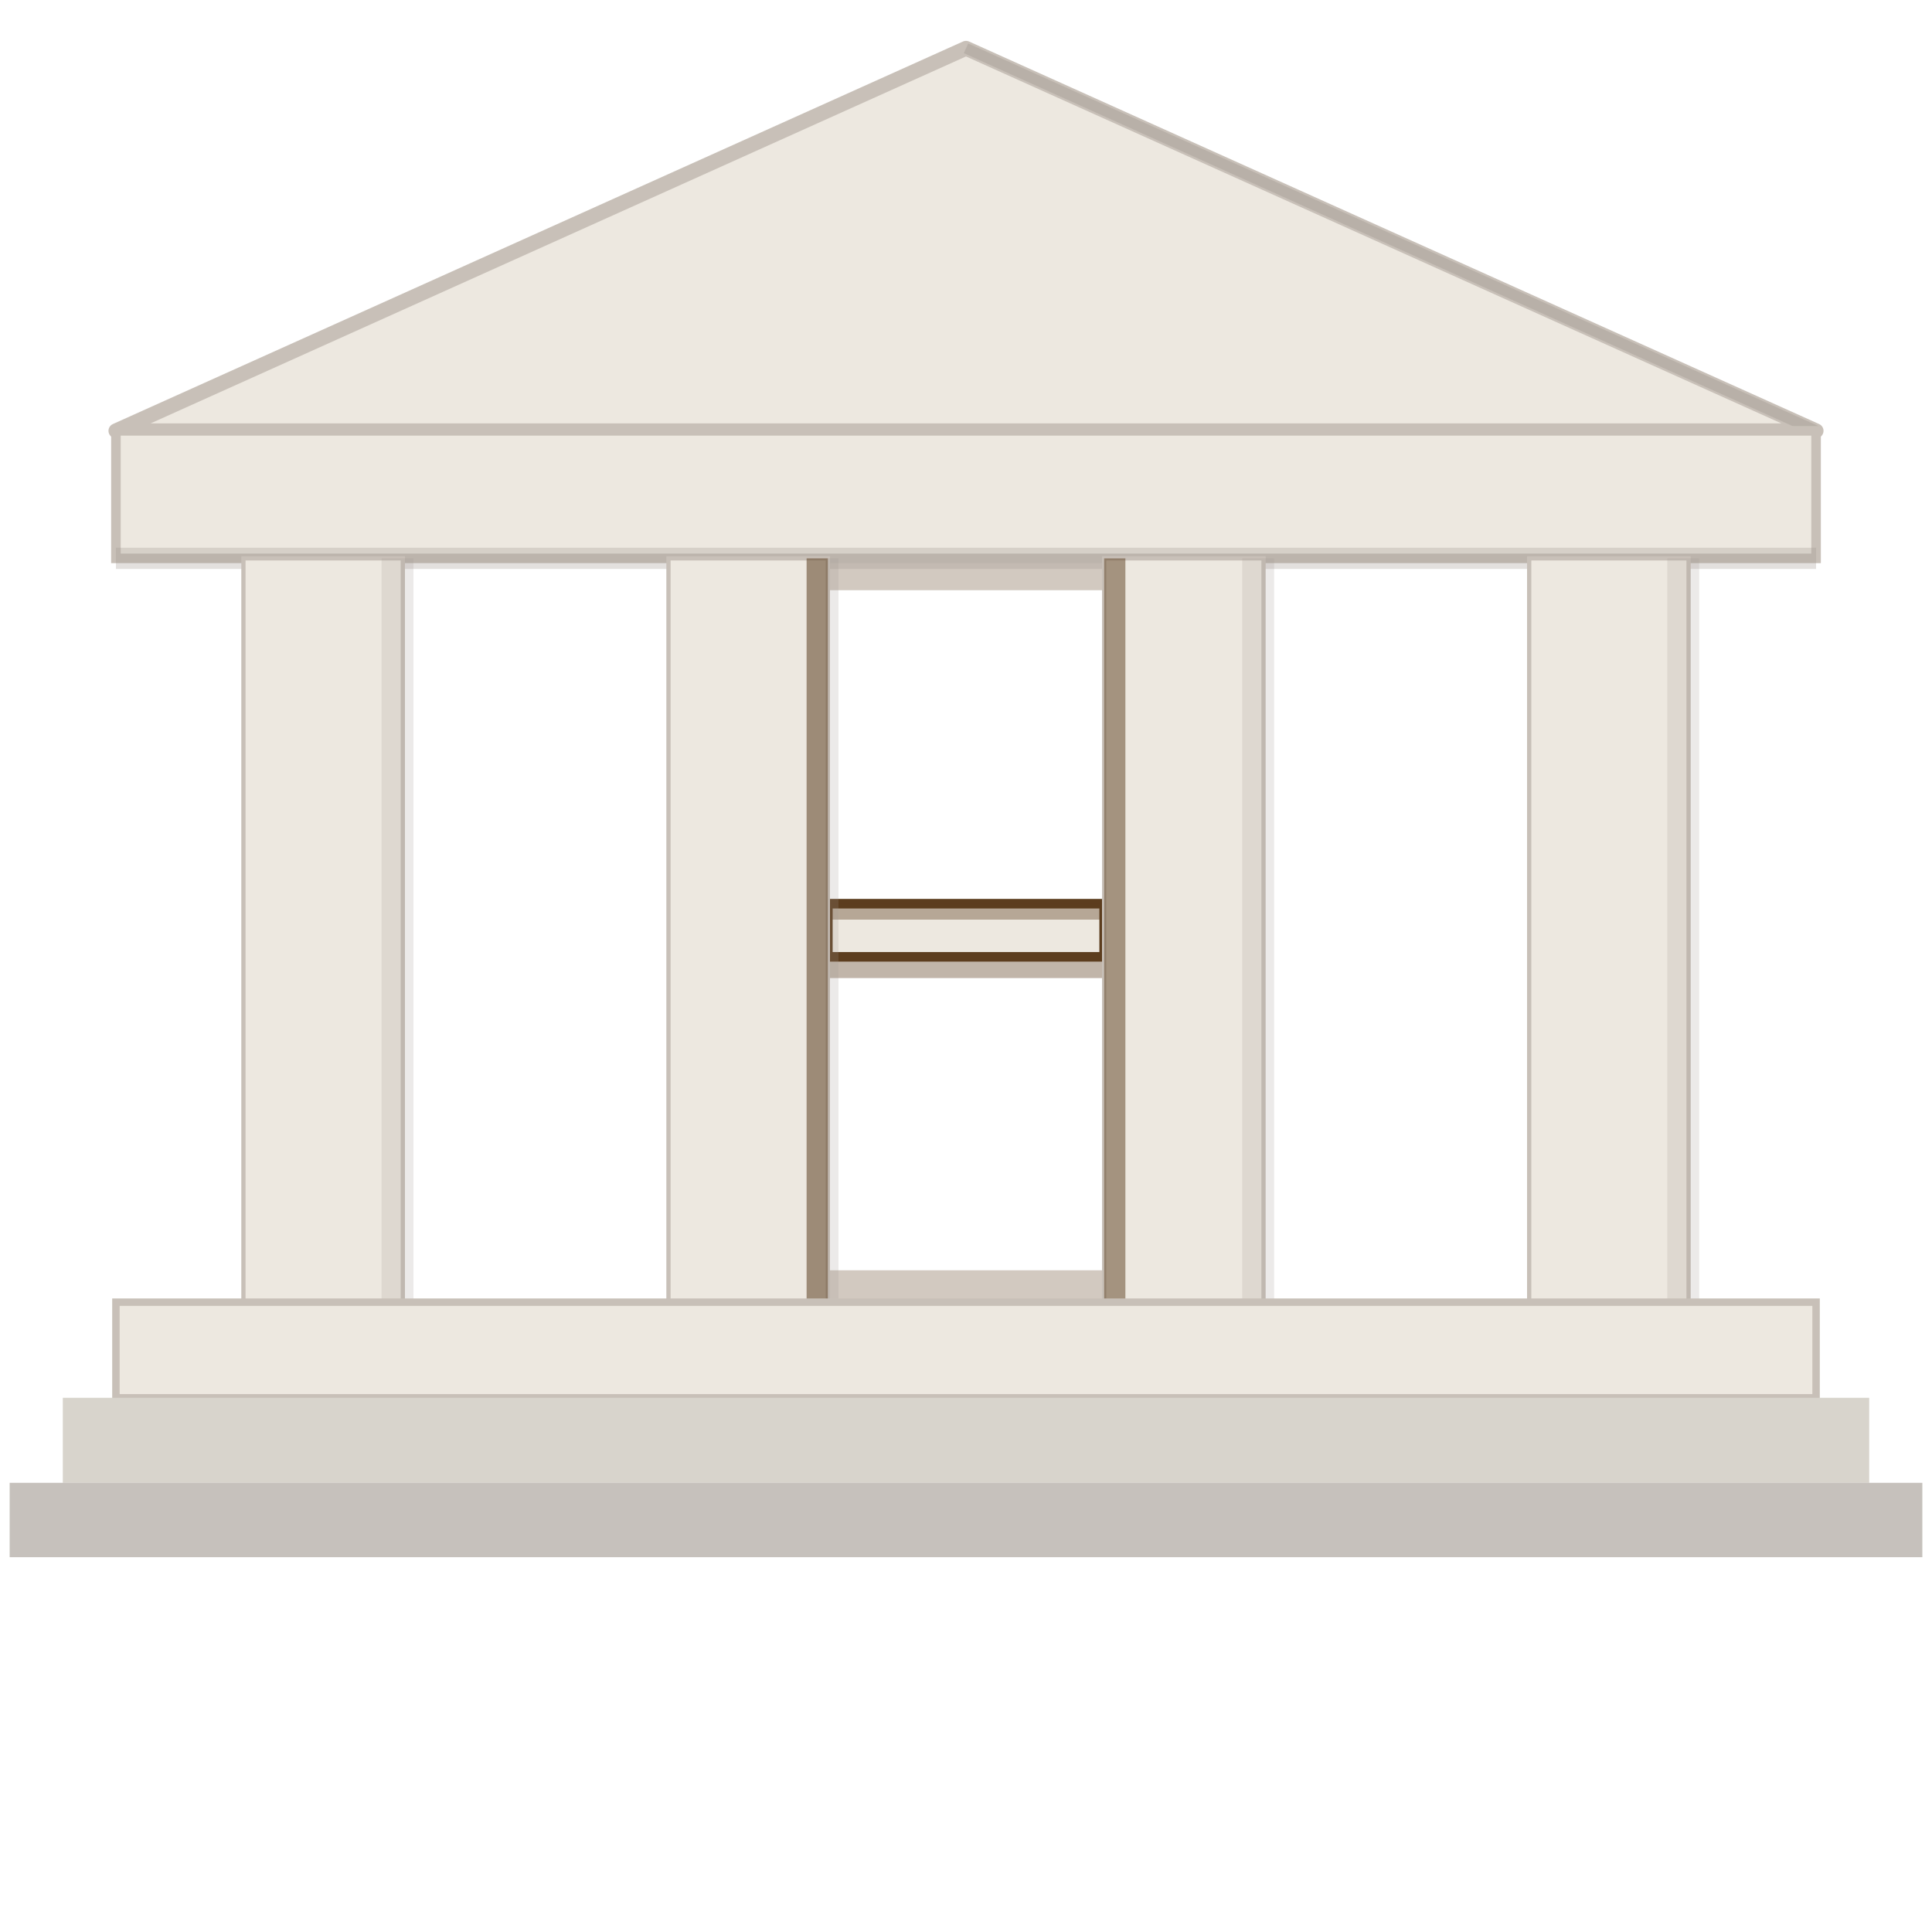
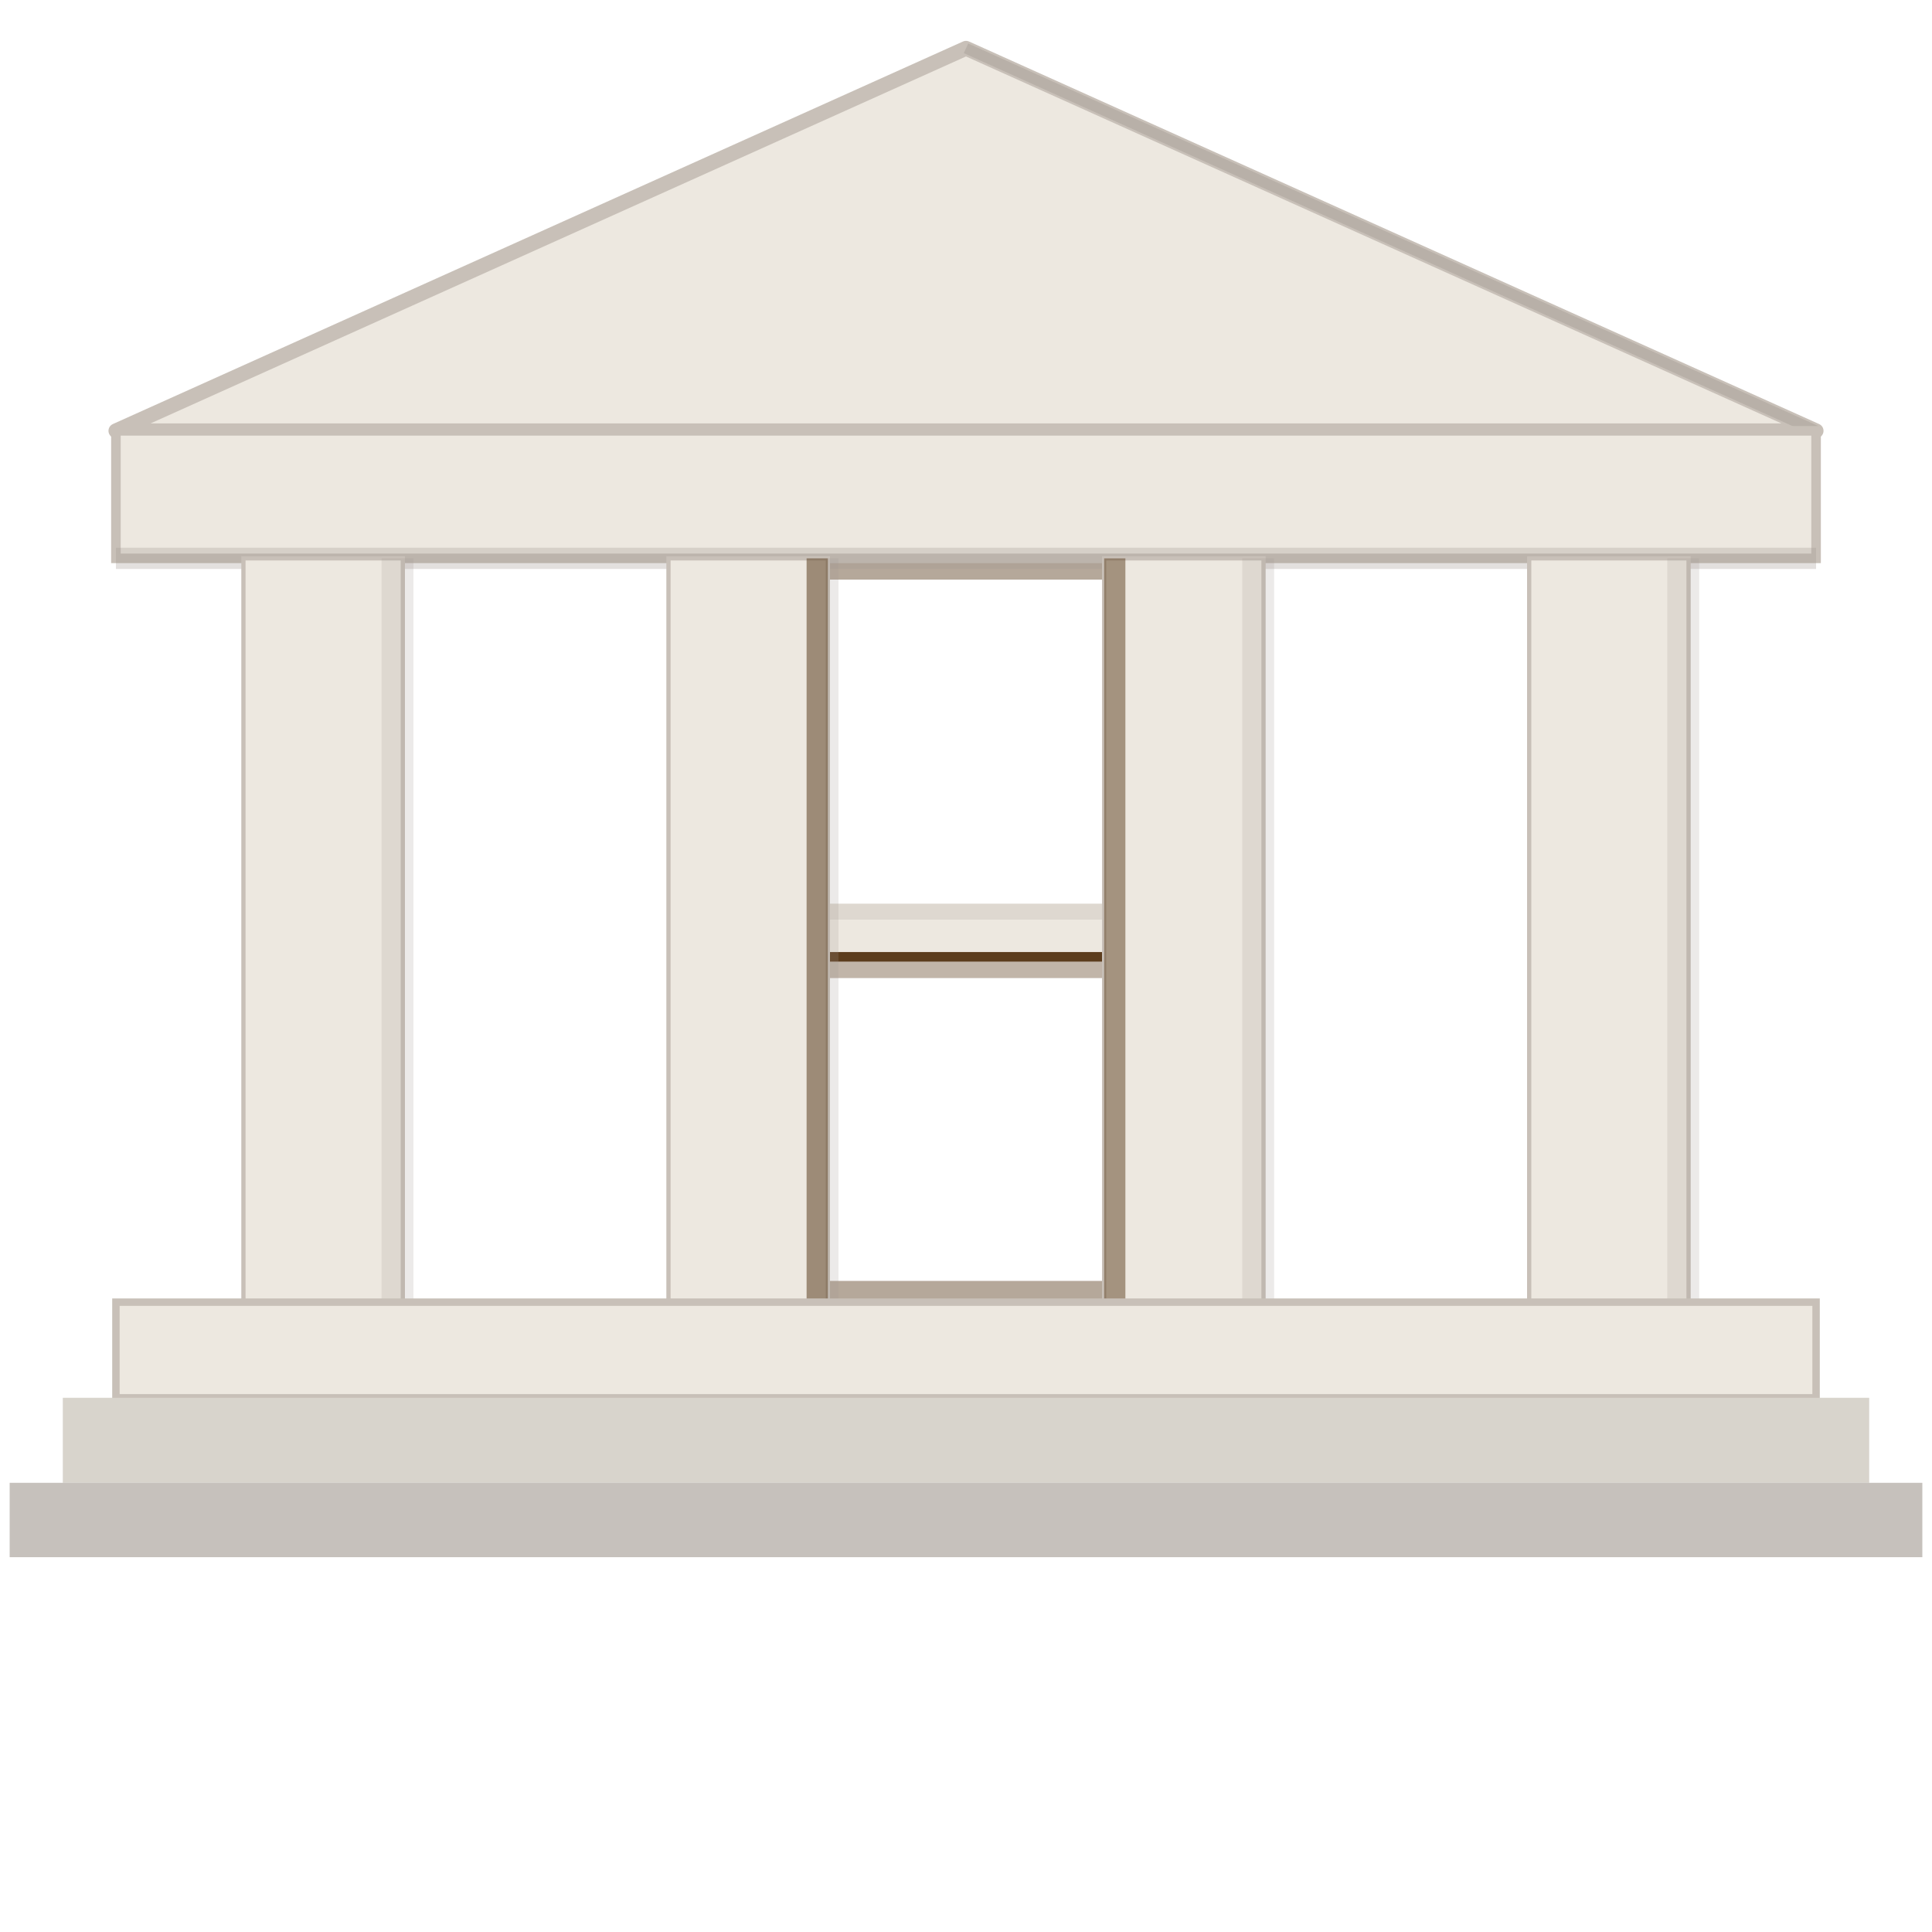
<svg xmlns="http://www.w3.org/2000/svg" viewBox="0 0 100 100" role="img" aria-label="temple8 logo — Greek temple façade with central lintel between inner columns">
  <g transform="translate(50,52) scale(0.55)">
    <polygon points="0,-90 80,-54 -80,-54" fill="#ede8e0" stroke="#c8c0b8" stroke-width="1.4" stroke-linejoin="round" />
    <line x1="0" y1="-90" x2="80" y2="-54" stroke="#a09890" stroke-width="1" opacity="0.4" />
-     <rect x="-13" y="-42" width="26" height="3" fill="#5c3d1e" opacity="0.28" />
-     <rect x="-13" y="25" width="26" height="3" fill="#5c3d1e" opacity="0.28" />
-     <rect x="-13" y="-9.5" width="26" height="5" fill="#ede8e0" stroke="#5c3d1e" stroke-width="0.9" />
+     <rect x="-13" y="-42" width="26" height="2" fill="#5c3d1e" opacity="0.45" />
+     <rect x="-13" y="26" width="26" height="2" fill="#5c3d1e" opacity="0.45" />
+     <rect x="-13" y="-9.5" width="26" height="5" fill="#ede8e0" />
+     <rect x="-13" y="-9.5" width="26" height="1.5" fill="#a09890" opacity="0.2" />
+     <line x1="-13" y1="-4.5" x2="13" y2="-4.5" stroke="#5c3d1e" stroke-width="0.9" />
    <rect x="-13" y="-4.5" width="26" height="2" fill="#5c3d1e" opacity="0.38" />
-     <rect x="-13" y="-9.5" width="26" height="1.5" fill="#5c3d1e" opacity="0.38" />
    <rect x="-80" y="-54" width="160" height="12" fill="#ede8e0" stroke="#c8c0b8" stroke-width="0.9" />
    <rect x="-80" y="-43" width="160" height="2" fill="#a09890" opacity="0.3" />
    <rect x="-68" y="-42" width="15" height="70" fill="#ede8e0" stroke="#c8c0b8" stroke-width="0.4" />
    <rect x="-55" y="-42" width="3" height="70" fill="#a09890" opacity="0.2" />
    <rect x="-28" y="-42" width="15" height="70" fill="#ede8e0" stroke="#c8c0b8" stroke-width="0.4" />
    <rect x="-15" y="-42" width="3" height="70" fill="#a09890" opacity="0.2" />
    <rect x="-15" y="-42" width="2" height="70" fill="#5c3d1e" opacity="0.50" />
    <rect x="13" y="-42" width="15" height="70" fill="#ede8e0" stroke="#c8c0b8" stroke-width="0.4" />
    <rect x="26" y="-42" width="3" height="70" fill="#a09890" opacity="0.2" />
    <rect x="13" y="-42" width="2" height="70" fill="#5c3d1e" opacity="0.50" />
    <rect x="53" y="-42" width="15" height="70" fill="#ede8e0" stroke="#c8c0b8" stroke-width="0.4" />
    <rect x="66" y="-42" width="3" height="70" fill="#a09890" opacity="0.2" />
    <rect x="-80" y="28" width="160" height="9" fill="#ede8e0" stroke="#c8c0b8" stroke-width="0.7" />
    <rect x="-85" y="37" width="170" height="8" fill="#d8d4cc" />
    <rect x="-90" y="45" width="180" height="7" fill="#a09890" opacity="0.6" />
  </g>
</svg>
